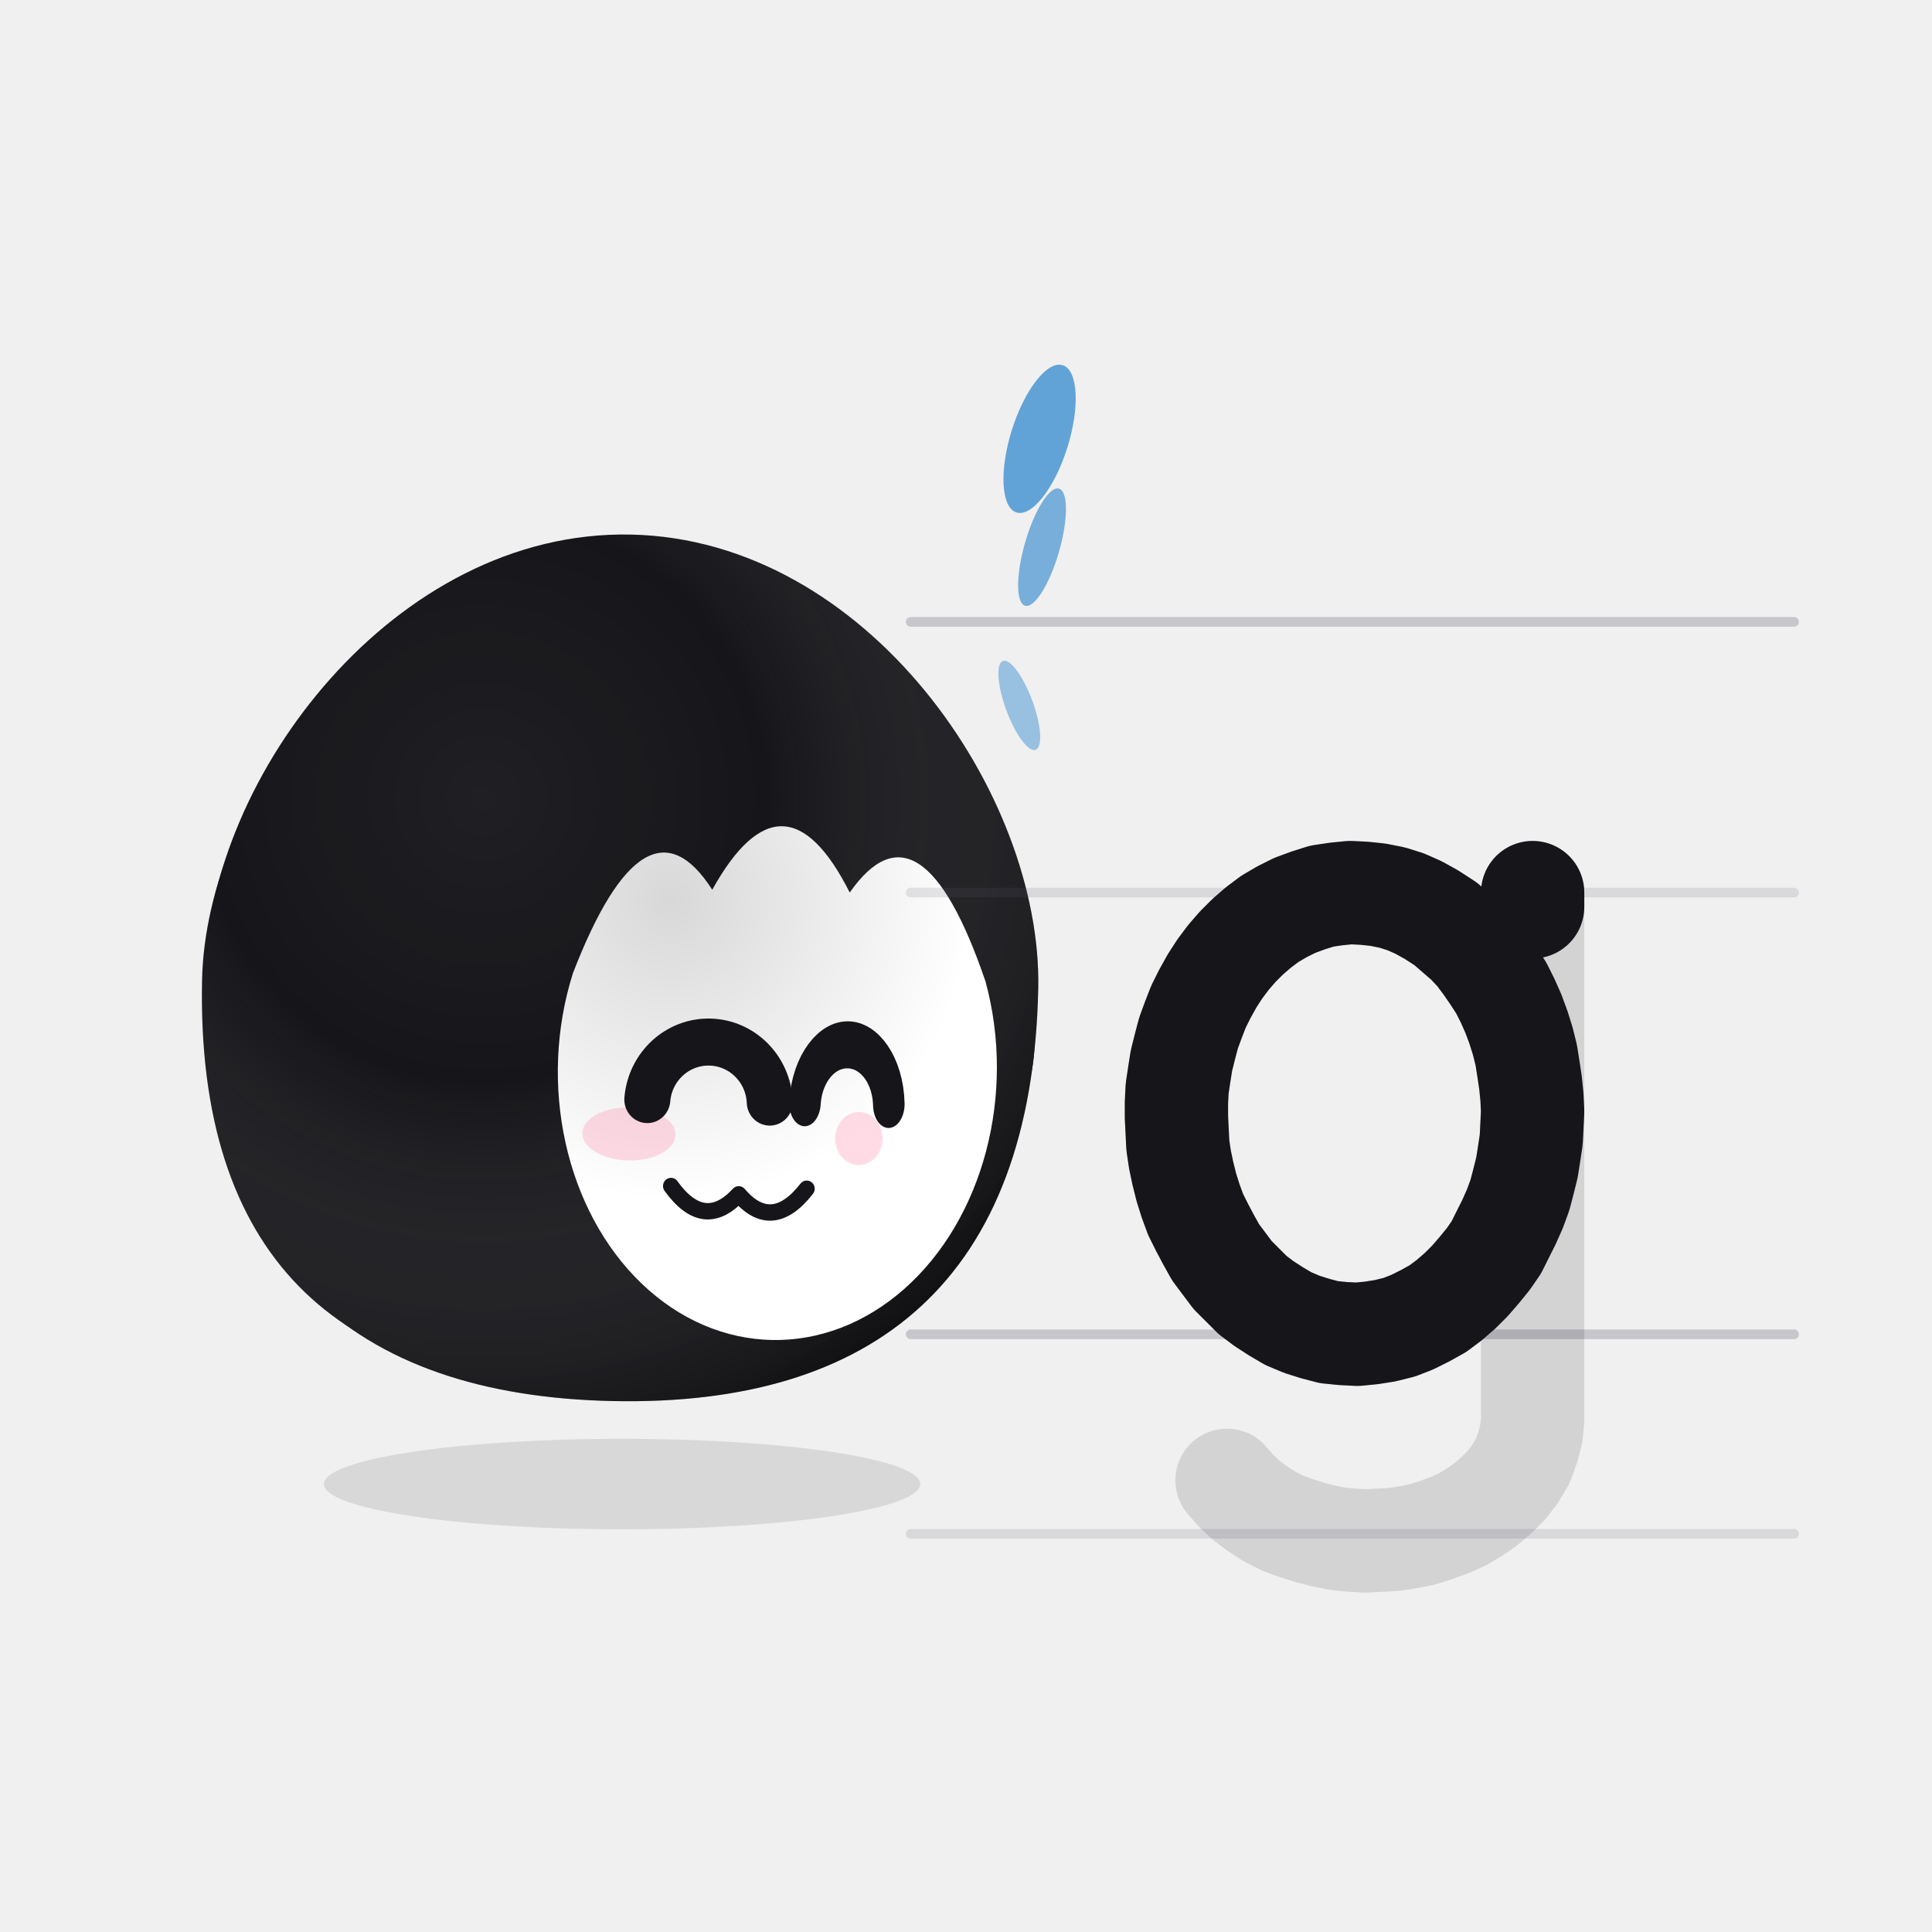
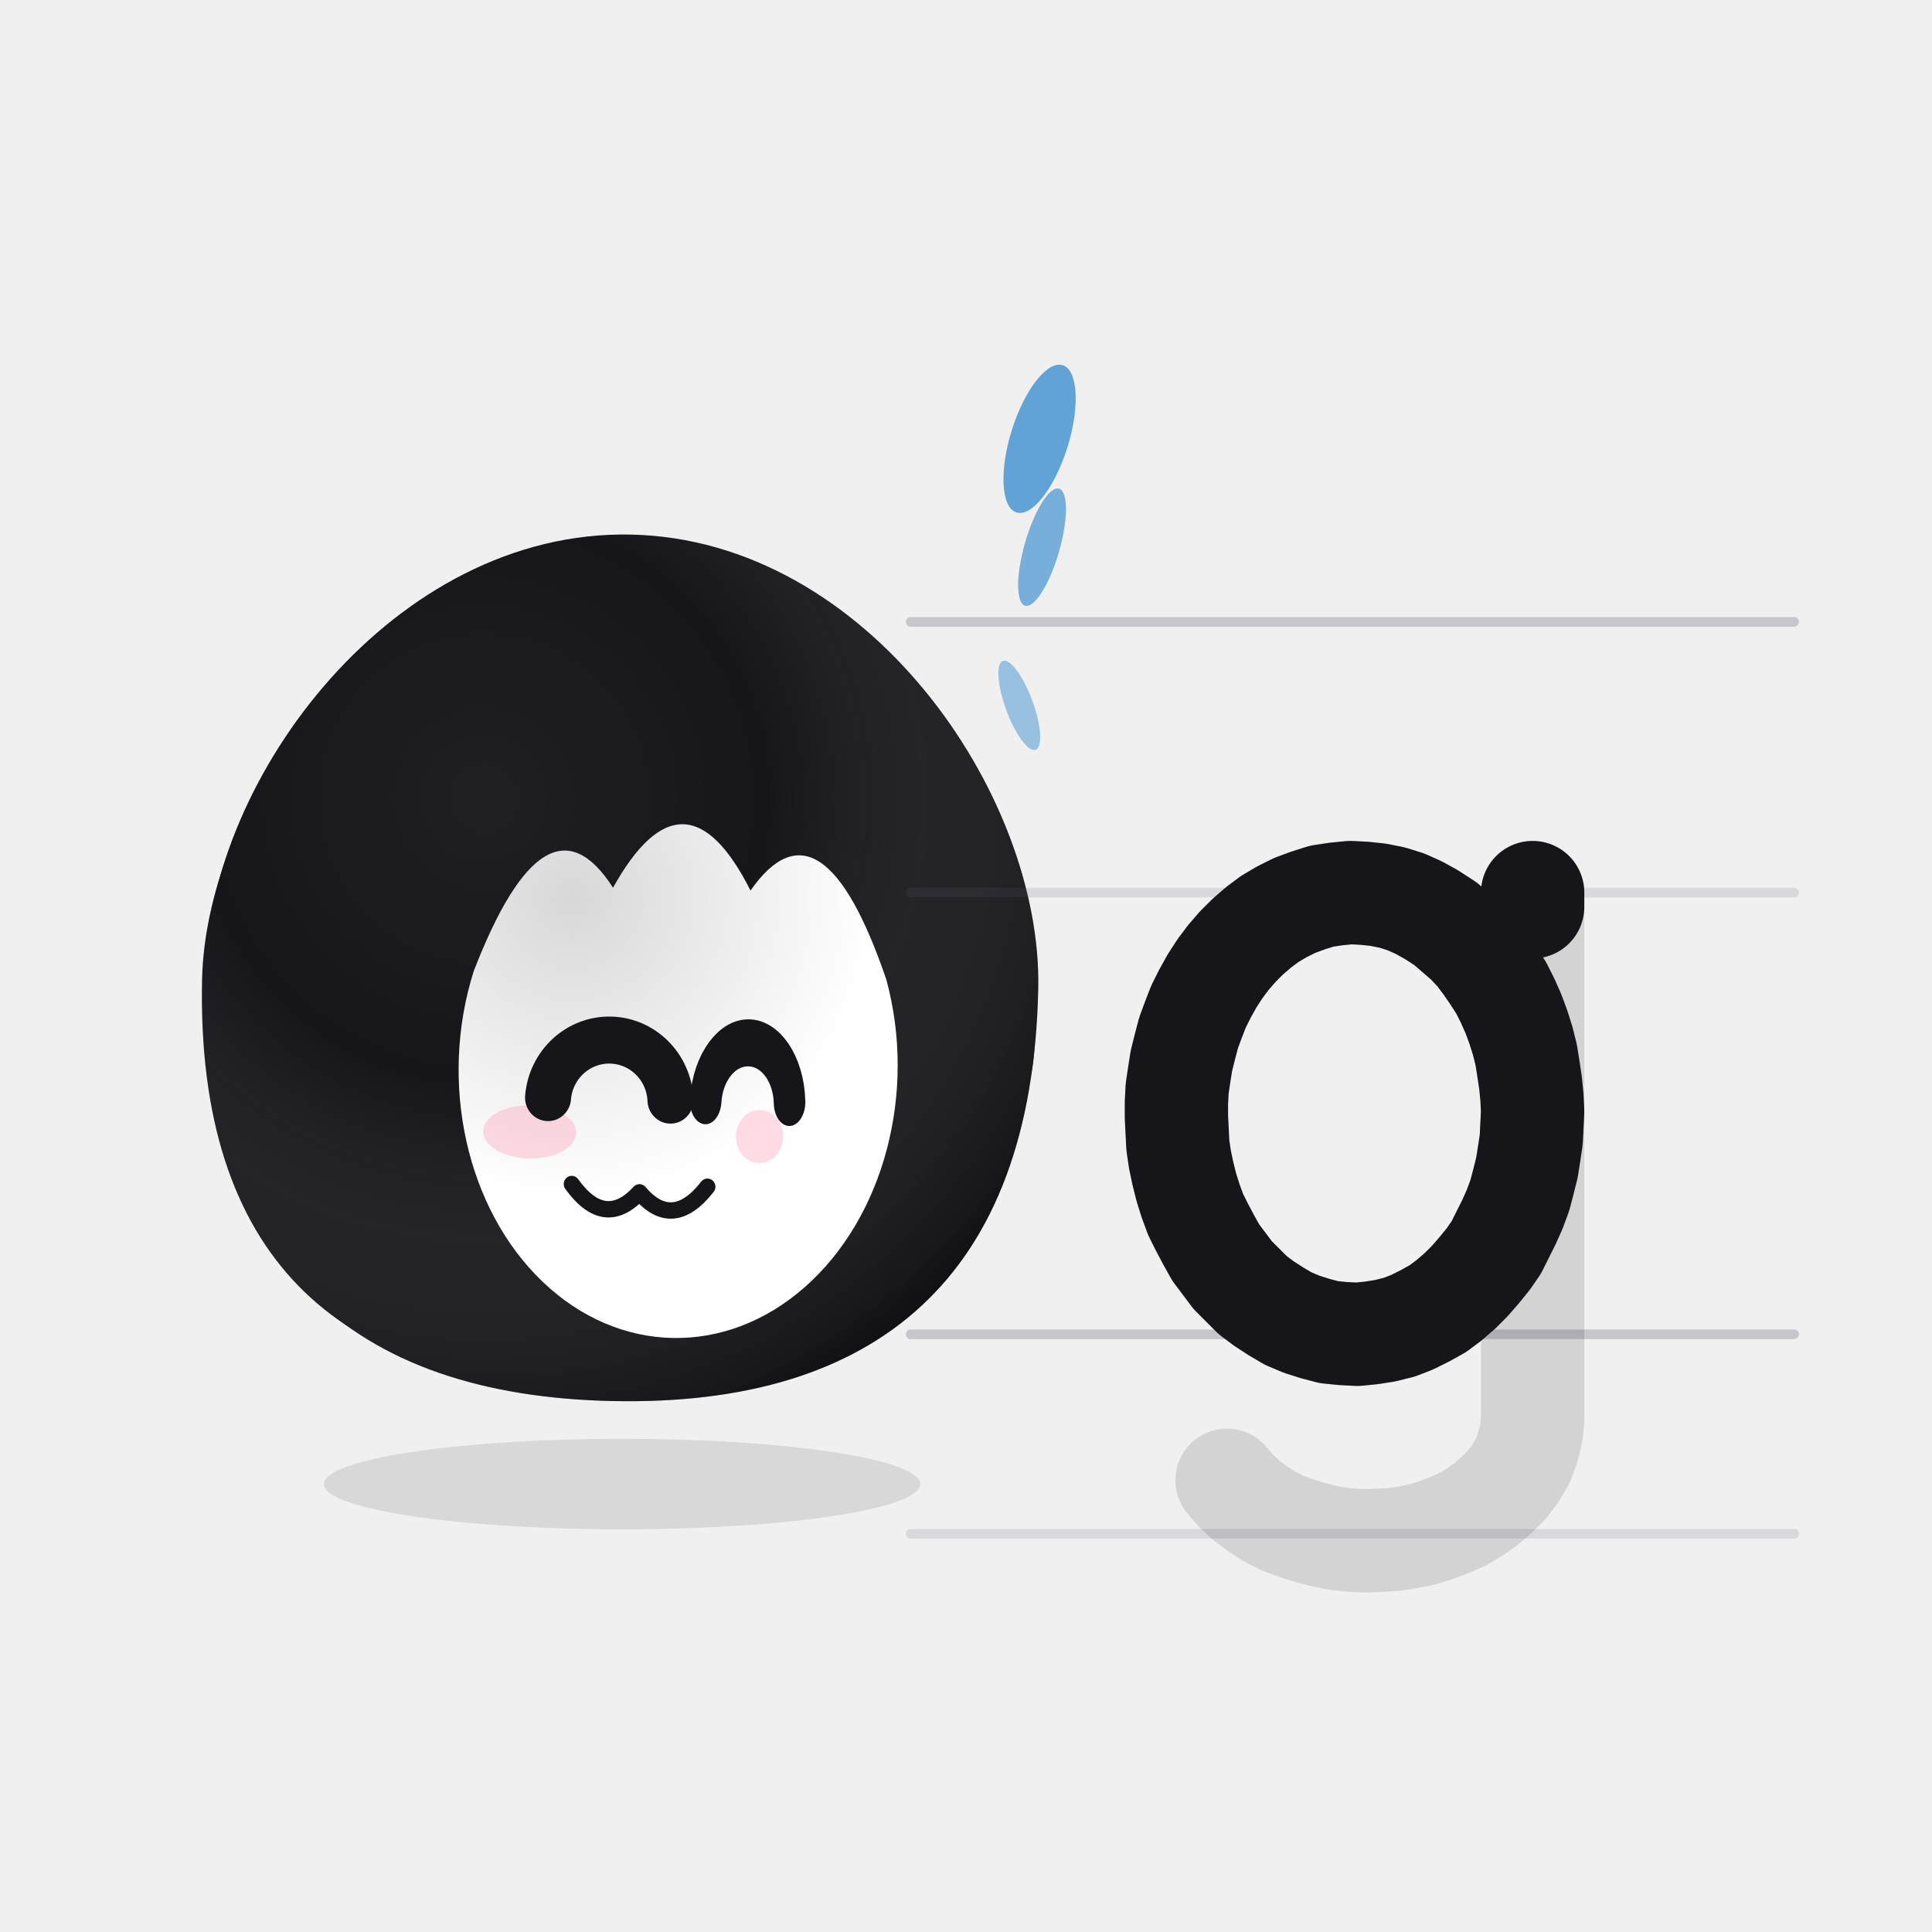
<svg xmlns="http://www.w3.org/2000/svg" width="320" height="320" viewBox="0 0 320 320">
  <defs>
    <radialGradient id="bg0" gradientUnits="userSpaceOnUse" cx="-34" cy="-40" r="162" fx="-34" fy="-40">
      <stop offset="0" stop-color="rgba(255,255,255,0.043)" />
      <stop offset="0.42" stop-color="rgba(255,255,255,0)" />
      <stop offset="1" stop-color="rgba(0,0,0,0.272)" />
    </radialGradient>
    <clipPath id="bc1">
      <path d="M0 -102.44C55.94 -102.44 98.5 -43.025 98.5 2.868C98.5 71.708 61.733 102.44 0 102.44C-61.733 102.44 -98.5 71.708 -98.5 2.868C-98.5 -43.025 -55.94 -102.44 0 -102.44ZM-7.681 -95.085C44.343 -95.085 83.924 -38.64 83.924 4.958C83.924 70.356 49.731 99.551 -7.681 99.551C-65.093 99.551 -99.286 70.356 -99.286 4.958C-99.286 -38.64 -59.706 -95.085 -7.681 -95.085Z" transform="matrix(0.69 0.014 -0.014 0.69 103.007 160.301)" />
    </clipPath>
    <clipPath id="bc2">
-       <path d="M87.3 1.471C95.26 28.417 87.924 58.605 69.256 75.728C50.587 92.852 25.01 92.852 6.341 75.728C-12.328 58.605 -19.664 28.417 -11.703 1.471Q4.797 -43.814 21.298 -19.166Q37.798 -50.319 54.299 -19.166Q70.799 -43.814 87.3 1.471Z" transform="matrix(0.69 0.014 -0.014 0.69 103.007 160.301)" />
+       <path d="M63.483 1.471C71.444 28.417 64.108 58.605 45.439 75.728C26.77 92.852 1.193 92.852 -17.476 75.728C-36.145 58.605 -43.48 28.417 -35.52 1.471Q-19.019 -43.814 -2.519 -19.166Q13.982 -50.319 30.482 -19.166Q46.983 -43.814 63.483 1.471Z" transform="matrix(0.69 0.014 -0.014 0.69 103.007 160.301)" />
    </clipPath>
-     <radialGradient id="bg1" gradientUnits="userSpaceOnUse" cx="11.459" cy="-16.57" r="120.069" fx="11.459" fy="-16.57">
+     <radialGradient id="bg1" gradientUnits="userSpaceOnUse" cx="-12.358" cy="-16.57" r="120.069" fx="-12.358" fy="-16.57">
      <stop offset="0" stop-color="rgba(0,0,0,0.154)" />
      <stop offset="0.6" stop-color="rgba(0,0,0,0)" />
    </radialGradient>
    <clipPath id="bc3">
-       <path d="M87.3 1.471C95.26 28.417 87.924 58.605 69.256 75.728C50.587 92.852 25.01 92.852 6.341 75.728C-12.328 58.605 -19.664 28.417 -11.703 1.471Q4.797 -43.814 21.298 -19.166Q37.798 -50.319 54.299 -19.166Q70.799 -43.814 87.3 1.471Z" transform="matrix(0.69 0.014 -0.014 0.69 103.007 160.301)" />
+       <path d="M63.483 1.471C71.444 28.417 64.108 58.605 45.439 75.728C26.77 92.852 1.193 92.852 -17.476 75.728C-36.145 58.605 -43.48 28.417 -35.52 1.471Q-19.019 -43.814 -2.519 -19.166Q13.982 -50.319 30.482 -19.166Q46.983 -43.814 63.483 1.471Z" transform="matrix(0.69 0.014 -0.014 0.69 103.007 160.301)" />
    </clipPath>
    <clipPath id="bc4">
-       <path d="M87.3 1.471C95.26 28.417 87.924 58.605 69.256 75.728C50.587 92.852 25.01 92.852 6.341 75.728C-12.328 58.605 -19.664 28.417 -11.703 1.471Q4.797 -43.814 21.298 -19.166Q37.798 -50.319 54.299 -19.166Q70.799 -43.814 87.3 1.471Z" transform="matrix(0.69 0.014 -0.014 0.69 103.007 160.301)" />
+       <path d="M63.483 1.471C71.444 28.417 64.108 58.605 45.439 75.728C26.77 92.852 1.193 92.852 -17.476 75.728C-36.145 58.605 -43.48 28.417 -35.52 1.471Q-19.019 -43.814 -2.519 -19.166Q13.982 -50.319 30.482 -19.166Q46.983 -43.814 63.483 1.471Z" transform="matrix(0.69 0.014 -0.014 0.69 103.007 160.301)" />
    </clipPath>
  </defs>
  <path d="M-11.122 126C-11.122 132.075 -43.593 137 -83.649 137C-123.704 137 -156.175 132.075 -156.175 126C-156.175 119.925 -123.704 115 -83.649 115C-43.593 115 -11.122 119.925 -11.122 126" fill="rgba(22,22,26,0.13)" fill-opacity="0.862" transform="matrix(0.681 0 0 0.681 160 160)" />
  <path d="M3.319 0C3.319 6.271 1.833 11.355 0 11.355C-1.833 11.355 -3.319 6.271 -3.319 0C-3.319 -6.271 -1.833 -11.355 0 -11.355C1.833 -11.355 3.319 -6.271 3.319 0" fill="#1478C9" fill-opacity="0.396" transform="matrix(0.648 -0.239 0.239 0.648 168.826 116.831)" />
  <path d="M-10.215 -10.816C-8.289 -8.119 -9.498 -3.956 -12.914 -1.517C-16.33 0.922 -20.66 0.713 -22.585 -1.984C-24.511 -4.681 -23.302 -8.844 -19.886 -11.283C-16.47 -13.722 -12.14 -13.513 -10.215 -10.816" fill="#2A2A31" fill-opacity="0.963" transform="matrix(0.428 0.009 -0.014 0.69 163.981 172.863)" />
  <path d="M17.2 0C17.2 11.267 9.499 20.4 0 20.4C-9.499 20.4 -17.2 11.267 -17.2 0C-17.2 -11.267 -9.499 -20.4 0 -20.4C9.499 -20.4 17.2 -11.267 17.2 0" fill="#2A2A31" fill-opacity="0.963" transform="matrix(0.428 0.009 -0.014 0.69 163.981 172.863)" />
  <path d="M-7.681 -96.567C45.135 -96.567 85.319 -39.263 85.319 5C85.319 71.393 50.605 101.033 -7.681 101.033C-65.968 101.033 -100.681 71.393 -100.681 5C-100.681 -39.263 -60.498 -96.567 -7.681 -96.567Z" fill="#16161A" transform="matrix(0.69 0.014 -0.014 0.69 103.007 160.301)" />
  <path d="M0 -104C56.792 -104 100 -43.68 100 2.912C100 72.8 62.674 104 0 104C-62.674 104 -100 72.8 -100 2.912C-100 -43.68 -56.792 -104 0 -104Z" fill="#16161A" transform="matrix(0.69 0.014 -0.014 0.69 103.007 160.301)" />
  <path d="M0 -104C56.792 -104 100 -43.68 100 2.912C100 72.8 62.674 104 0 104C-62.674 104 -100 72.8 -100 2.912C-100 -43.68 -56.792 -104 0 -104ZM-7.681 -96.567C45.135 -96.567 85.319 -39.263 85.319 5C85.319 71.393 50.605 101.033 -7.681 101.033C-65.968 101.033 -100.681 71.393 -100.681 5C-100.681 -39.263 -60.498 -96.567 -7.681 -96.567Z" fill="url(#bg0)" transform="matrix(0.69 0.014 -0.014 0.69 103.007 160.301)" />
  <g clip-path="url(#bc1)">
-     <path d="M87.3 1.471C95.26 28.417 87.924 58.605 69.256 75.728C50.587 92.852 25.01 92.852 6.341 75.728C-12.328 58.605 -19.664 28.417 -11.703 1.471Q4.797 -43.814 21.298 -19.166Q37.798 -50.319 54.299 -19.166Q70.799 -43.814 87.3 1.471Z" fill="#FFFFFF" transform="matrix(0.69 0.014 -0.014 0.69 103.007 160.301)" />
+     <path d="M63.483 1.471C71.444 28.417 64.108 58.605 45.439 75.728C26.77 92.852 1.193 92.852 -17.476 75.728C-36.145 58.605 -43.48 28.417 -35.52 1.471Q-19.019 -43.814 -2.519 -19.166Q13.982 -50.319 30.482 -19.166Q46.983 -43.814 63.483 1.471Z" fill="#FFFFFF" transform="matrix(0.69 0.014 -0.014 0.69 103.007 160.301)" />
    <g clip-path="url(#bc2)">
-       <path d="M87.3 1.471C95.26 28.417 87.924 58.605 69.256 75.728C50.587 92.852 25.01 92.852 6.341 75.728C-12.328 58.605 -19.664 28.417 -11.703 1.471Q4.797 -43.814 21.298 -19.166Q37.798 -50.319 54.299 -19.166Q70.799 -43.814 87.3 1.471Z" fill="url(#bg1)" transform="matrix(0.69 0.014 -0.014 0.69 103.007 160.301)" />
+       <path d="M63.483 1.471C71.444 28.417 64.108 58.605 45.439 75.728C26.77 92.852 1.193 92.852 -17.476 75.728C-36.145 58.605 -43.48 28.417 -35.52 1.471Q-19.019 -43.814 -2.519 -19.166Q13.982 -50.319 30.482 -19.166Q46.983 -43.814 63.483 1.471Z" fill="url(#bg1)" transform="matrix(0.69 0.014 -0.014 0.69 103.007 160.301)" />
    </g>
    <g clip-path="url(#bc3)">
-       <path d="M11.5 0C11.5 3.866 6.351 7 0 7C-6.351 7 -11.5 3.866 -11.5 0C-11.5 -3.866 -6.351 -7 0 -7C6.351 -7 11.5 -3.866 11.5 0" fill="rgba(255,138,168,0.42)" fill-opacity="0.7" transform="matrix(0.671 0.013 -0.013 0.628 104.174 187.817)" />
-       <path d="M11.5 0C11.5 3.866 6.351 7 0 7C-6.351 7 -11.5 3.866 -11.5 0C-11.5 -3.866 -6.351 -7 0 -7C6.351 -7 11.5 -3.866 11.5 0" fill="rgba(255,138,168,0.42)" fill-opacity="0.7" transform="matrix(0.341 0.007 -0.013 0.628 142.25 188.578)" />
+       <path d="M11.5 0C11.5 3.866 6.351 7 0 7C-6.351 7 -11.5 3.866 -11.5 0C-11.5 -3.866 -6.351 -7 0 -7C6.351 -7 11.5 -3.866 11.5 0" fill="rgba(255,138,168,0.42)" fill-opacity="0.7" transform="matrix(0.671 0.013 -0.013 0.628 87.732 187.488)" />
+       <path d="M11.5 0C11.5 3.866 6.351 7 0 7C-6.351 7 -11.5 3.866 -11.5 0C-11.5 -3.866 -6.351 -7 0 -7C6.351 -7 11.5 -3.866 11.5 0" fill="rgba(255,138,168,0.42)" fill-opacity="0.7" transform="matrix(0.341 0.007 -0.013 0.628 125.807 188.249)" />
    </g>
    <g clip-path="url(#bc4)">
-       <path d="M-15.968 -1.005C-15.438 -9.434 -8.446 -16 0 -16C8.446 -16 15.438 -9.434 15.968 -1.005" fill="none" stroke="#16161A" stroke-width="12" stroke-linecap="round" stroke-linejoin="round" transform="matrix(0.635 0.013 -0.013 0.649 117.344 182.984)" />
-       <path d="M-15.968 -1.005C-15.438 -9.434 -8.446 -16 0 -16C8.446 -16 15.438 -9.434 15.968 -1.005" fill="none" stroke="#16161A" stroke-width="12" stroke-linecap="round" stroke-linejoin="round" transform="matrix(0.435 0.009 -0.013 0.649 140.259 183.442)" />
-       <path d="M-20.4 -3.57Q-10.2 9.69 0 -1.53Q10.2 9.69 20.4 -3.57" fill="none" stroke="#16161A" stroke-width="4.8" stroke-linecap="round" stroke-linejoin="round" transform="matrix(0.551 0.011 -0.011 0.565 122.338 198.684)" />
+       <path d="M-15.968 -1.005C-15.438 -9.434 -8.446 -16 0 -16C8.446 -16 15.438 -9.434 15.968 -1.005" fill="none" stroke="#16161A" stroke-width="12" stroke-linecap="round" stroke-linejoin="round" transform="matrix(0.635 0.013 -0.013 0.649 100.901 182.655)" />
+       <path d="M-15.968 -1.005C-15.438 -9.434 -8.446 -16 0 -16C8.446 -16 15.438 -9.434 15.968 -1.005" fill="none" stroke="#16161A" stroke-width="12" stroke-linecap="round" stroke-linejoin="round" transform="matrix(0.435 0.009 -0.013 0.649 123.817 183.113)" />
+       <path d="M-20.4 -3.57Q-10.2 9.69 0 -1.53Q10.2 9.69 20.4 -3.57" fill="none" stroke="#16161A" stroke-width="4.8" stroke-linecap="round" stroke-linejoin="round" transform="matrix(0.551 0.011 -0.011 0.565 105.896 198.355)" />
    </g>
  </g>
  <path d="M6.979 0C6.979 10.22 3.855 18.505 0 18.505C-3.855 18.505 -6.979 10.22 -6.979 0C-6.979 -10.22 -3.855 -18.505 0 -18.505C3.855 -18.505 6.979 -10.22 6.979 0" fill="#1478C9" fill-opacity="0.644" transform="matrix(0.659 0.207 -0.207 0.659 172.189 72.684)" />
  <path d="M4.212 0C4.212 8.077 2.326 14.624 0 14.624C-2.326 14.624 -4.212 8.077 -4.212 0C-4.212 -8.077 -2.326 -14.624 0 -14.624C2.326 -14.624 4.212 -8.077 4.212 0" fill="#1478C9" fill-opacity="0.544" transform="matrix(0.663 0.192 -0.192 0.663 172.595 90.631)" />
  <path d="M-73.16 -59L73.16 -59" fill="none" stroke="#5C5C6E" stroke-width="1.6" stroke-linecap="round" stroke-linejoin="round" stroke-opacity="0.28" transform="matrix(1 0 0 1 224 162)" />
  <path d="M-73.16 -14.16L73.16 -14.16" fill="none" stroke="#5C5C6E" stroke-width="1.6" stroke-linecap="round" stroke-linejoin="round" stroke-opacity="0.15" transform="matrix(1 0 0 1 224 162)" />
  <path d="M-73.16 59L73.16 59" fill="none" stroke="#5C5C6E" stroke-width="1.6" stroke-linecap="round" stroke-linejoin="round" stroke-opacity="0.28" transform="matrix(1 0 0 1 224 162)" />
  <path d="M-73.16 92.04L73.16 92.04" fill="none" stroke="#5C5C6E" stroke-width="1.6" stroke-linecap="round" stroke-linejoin="round" stroke-opacity="0.15" transform="matrix(1 0 0 1 224 162)" />
  <path d="M0.128 -0.078L0.111 -0.089L0.093 -0.099L0.075 -0.107L0.056 -0.113L0.036 -0.117L0.017 -0.119L-0.003 -0.12L-0.023 -0.118L-0.043 -0.115L-0.062 -0.109L-0.081 -0.102L-0.099 -0.093L-0.116 -0.083L-0.132 -0.071L-0.147 -0.058L-0.161 -0.044L-0.174 -0.029L-0.186 -0.013L-0.197 0.004L-0.207 0.022L-0.216 0.04L-0.223 0.058L-0.23 0.077L-0.235 0.096L-0.24 0.116L-0.243 0.135L-0.246 0.155L-0.247 0.175L-0.247 0.195L-0.246 0.215L-0.245 0.235L-0.242 0.255L-0.238 0.274L-0.233 0.294L-0.227 0.313L-0.22 0.332L-0.211 0.35L-0.202 0.367L-0.192 0.385L-0.18 0.401L-0.168 0.417L-0.154 0.431L-0.14 0.445L-0.124 0.457L-0.107 0.468L-0.09 0.478L-0.071 0.486L-0.052 0.492L-0.033 0.497L-0.013 0.499L0.007 0.5L0.027 0.498L0.046 0.495L0.066 0.49L0.084 0.483L0.102 0.474L0.12 0.464L0.136 0.452L0.151 0.439L0.165 0.425L0.178 0.41L0.191 0.394L0.202 0.378L0.211 0.36L0.22 0.342L0.228 0.324L0.235 0.305L0.24 0.286L0.245 0.266L0.248 0.247L0.251 0.227L0.252 0.207L0.253 0.187L0.252 0.167L0.25 0.147L0.247 0.127L0.244 0.108L0.239 0.088L0.233 0.069L0.226 0.05L0.218 0.032L0.209 0.014L0.198 -0.003L0.187 -0.019L0.175 -0.035L0.161 -0.05L0.146 -0.063L0.131 -0.076L0.128 -0.078" fill="none" stroke="rgba(22,22,26,0.13)" stroke-width="0.145" stroke-linecap="round" stroke-linejoin="round" transform="matrix(118 0 0 118 224 162)" />
  <path d="M0.253 -0.12L0.253 -0.1L0.253 -0.08L0.253 -0.06L0.253 -0.04L0.253 -0.02L0.253 0L0.253 0.02L0.253 0.04L0.253 0.06L0.253 0.08L0.253 0.1L0.253 0.12L0.253 0.14L0.253 0.16L0.253 0.18L0.253 0.2L0.253 0.22L0.253 0.24L0.253 0.26L0.253 0.28L0.253 0.3L0.253 0.32L0.253 0.34L0.253 0.36L0.253 0.38L0.253 0.4L0.253 0.42L0.253 0.44L0.253 0.46L0.253 0.48L0.253 0.5L0.253 0.52L0.253 0.54L0.253 0.56L0.253 0.58L0.253 0.6L0.253 0.62L0.251 0.64L0.246 0.659L0.239 0.678L0.229 0.695L0.217 0.711L0.203 0.725L0.188 0.738L0.171 0.75L0.154 0.76L0.136 0.768L0.117 0.775L0.098 0.781L0.078 0.785L0.058 0.788L0.039 0.789L0.019 0.79L-0.001 0.789L-0.021 0.787L-0.041 0.783L-0.06 0.778L-0.079 0.772L-0.098 0.765L-0.116 0.756L-0.133 0.745L-0.149 0.733L-0.163 0.72L-0.176 0.705" fill="none" stroke="rgba(22,22,26,0.13)" stroke-width="0.145" stroke-linecap="round" stroke-linejoin="round" transform="matrix(118 0 0 118 224 162)" />
  <path d="M0.128 -0.078L0.111 -0.089L0.093 -0.099L0.075 -0.107L0.056 -0.113L0.036 -0.117L0.017 -0.119L-0.003 -0.12L-0.023 -0.118L-0.043 -0.115L-0.062 -0.109L-0.081 -0.102L-0.099 -0.093L-0.116 -0.083L-0.132 -0.071L-0.147 -0.058L-0.161 -0.044L-0.174 -0.029L-0.186 -0.013L-0.197 0.004L-0.207 0.022L-0.216 0.04L-0.223 0.058L-0.23 0.077L-0.235 0.096L-0.24 0.116L-0.243 0.135L-0.246 0.155L-0.247 0.175L-0.247 0.195L-0.246 0.215L-0.245 0.235L-0.242 0.255L-0.238 0.274L-0.233 0.294L-0.227 0.313L-0.22 0.332L-0.211 0.35L-0.202 0.367L-0.192 0.385L-0.18 0.401L-0.168 0.417L-0.154 0.431L-0.14 0.445L-0.124 0.457L-0.107 0.468L-0.09 0.478L-0.071 0.486L-0.052 0.492L-0.033 0.497L-0.013 0.499L0.007 0.5L0.027 0.498L0.046 0.495L0.066 0.49L0.084 0.483L0.102 0.474L0.12 0.464L0.136 0.452L0.151 0.439L0.165 0.425L0.178 0.41L0.191 0.394L0.202 0.378L0.211 0.36L0.22 0.342L0.228 0.324L0.235 0.305L0.24 0.286L0.245 0.266L0.248 0.247L0.251 0.227L0.252 0.207L0.253 0.187L0.252 0.167L0.25 0.147L0.247 0.127L0.244 0.108L0.239 0.088L0.233 0.069L0.226 0.05L0.218 0.032L0.209 0.014L0.198 -0.003L0.187 -0.019L0.175 -0.035L0.161 -0.05L0.146 -0.063L0.131 -0.076L0.128 -0.078" fill="none" stroke="#16161A" stroke-width="0.145" stroke-linecap="round" stroke-linejoin="round" transform="matrix(118 0 0 118 224 162)" />
  <path d="M0.253 -0.12L0.253 -0.1" fill="none" stroke="#16161A" stroke-width="0.145" stroke-linecap="round" stroke-linejoin="round" transform="matrix(118 0 0 118 224 162)" />
</svg>
